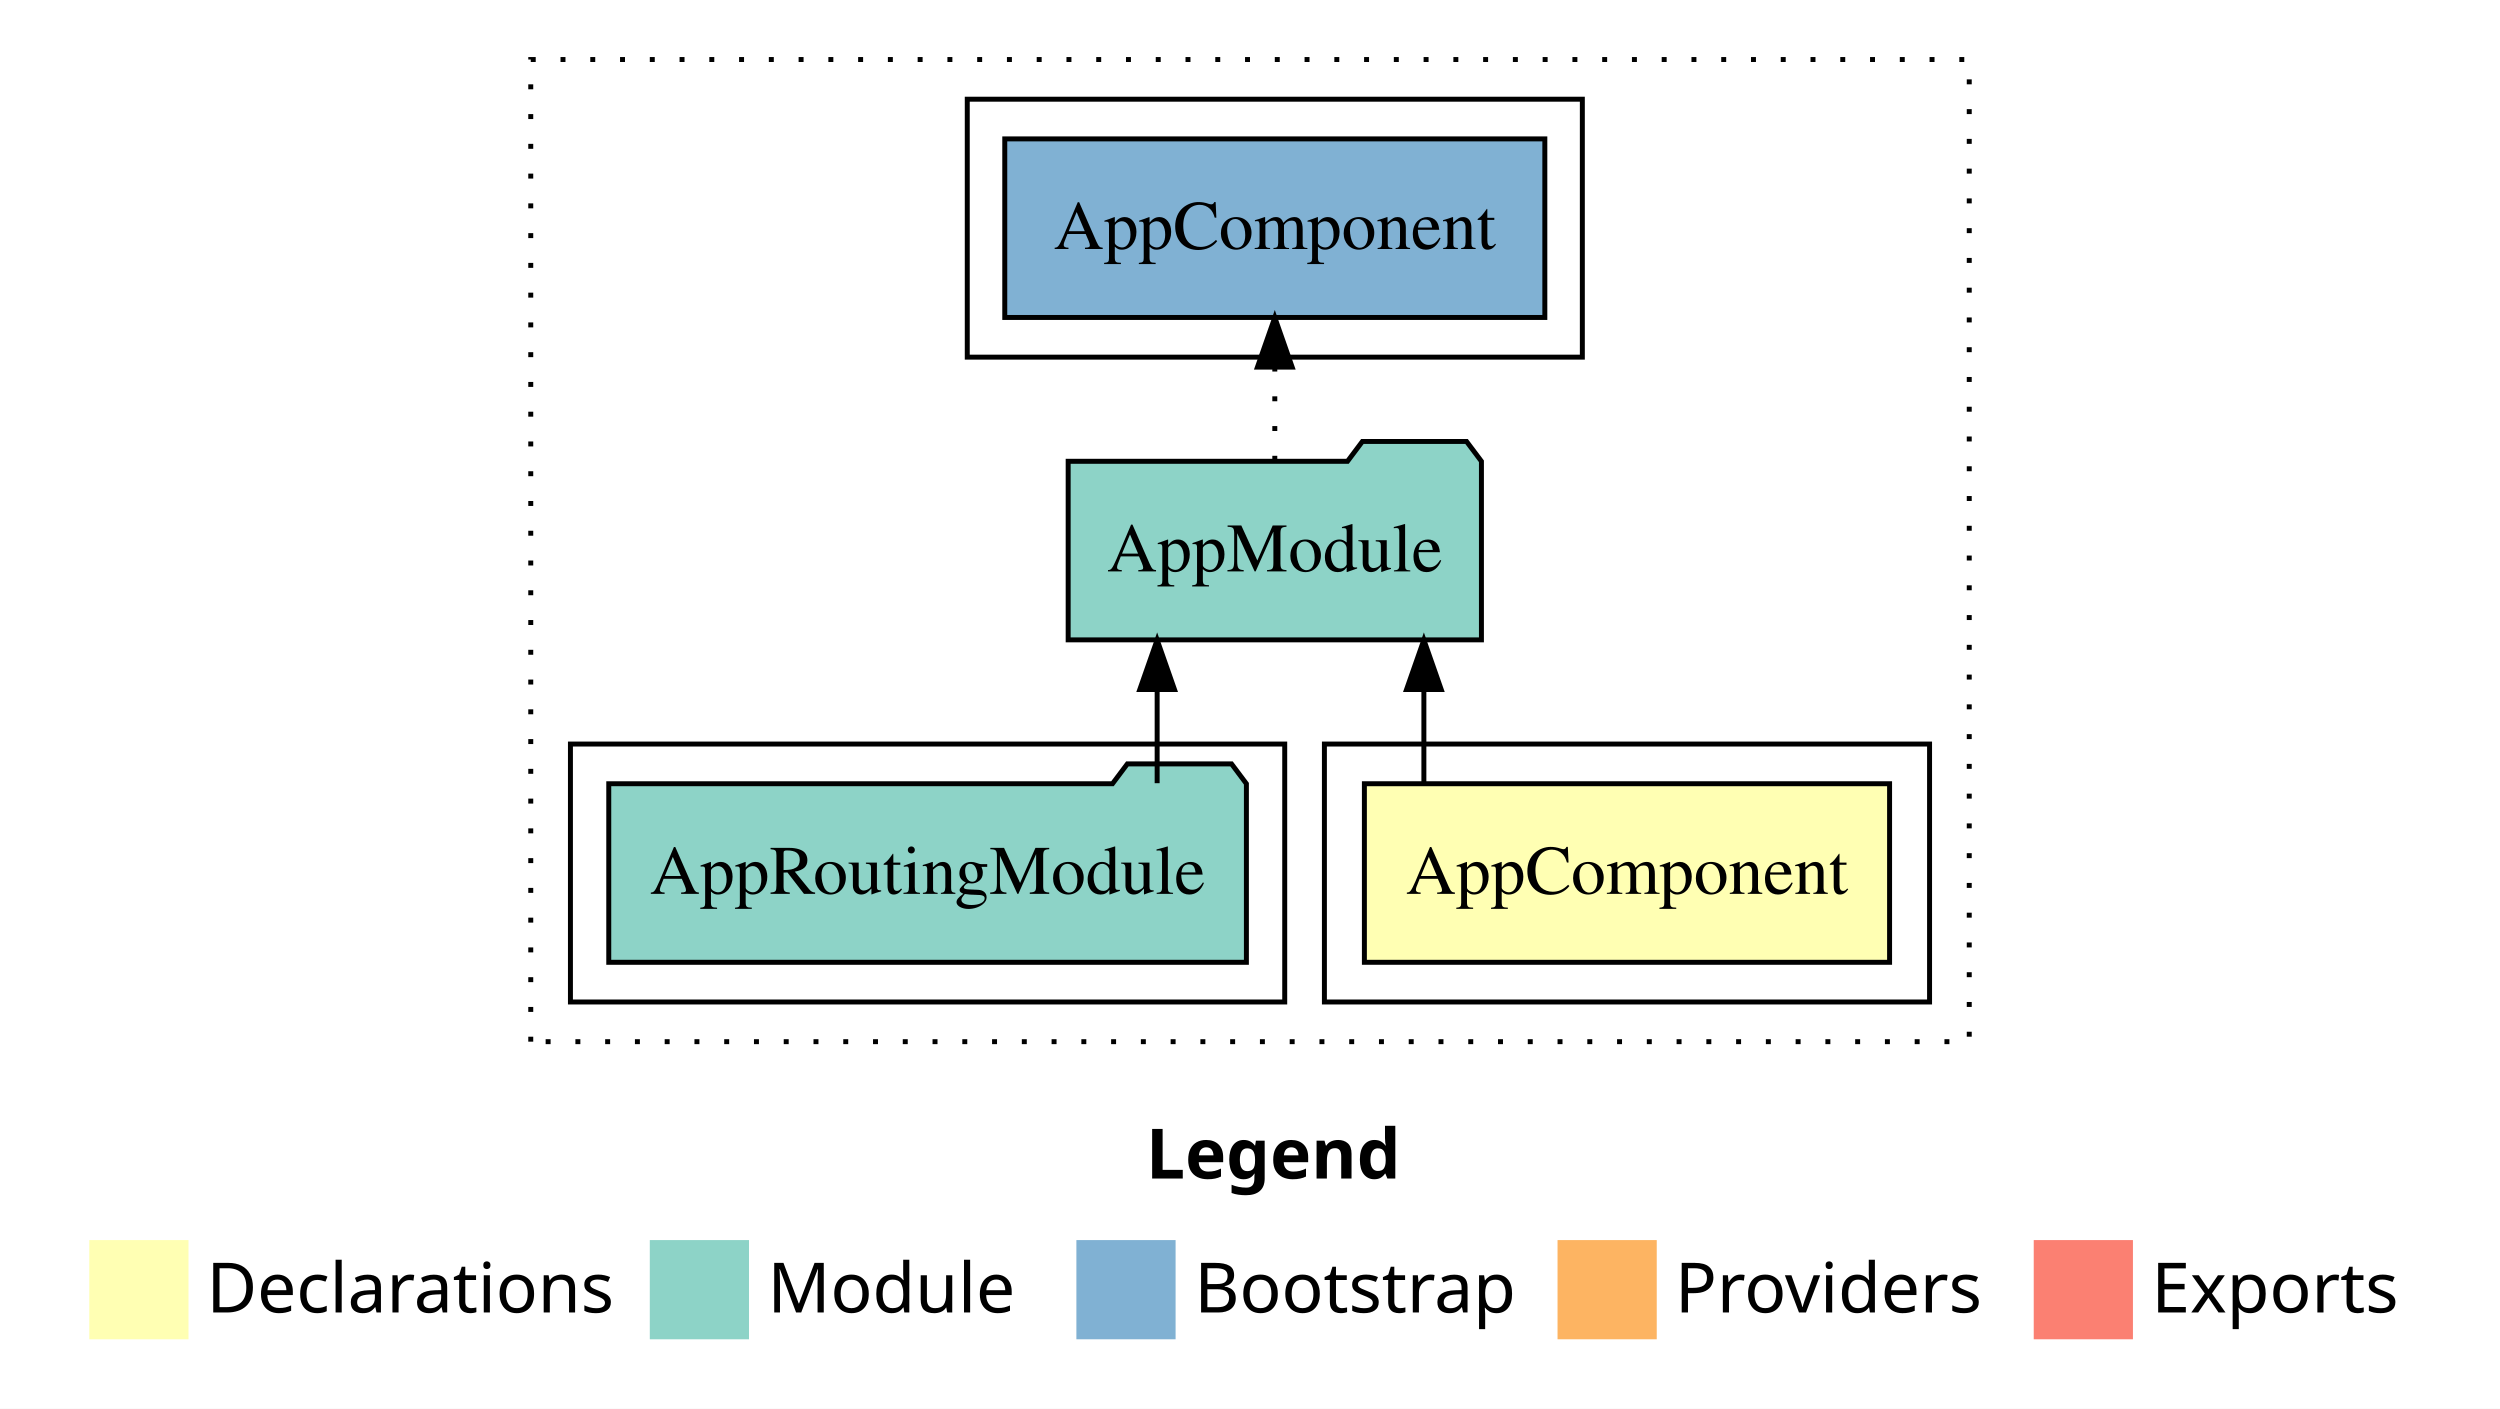
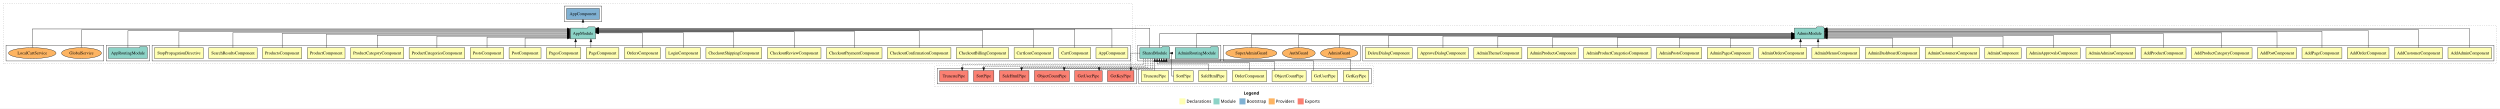
- <svg xmlns="http://www.w3.org/2000/svg" width="504pt" height="284pt" viewBox="0.00 0.00 504.00 284.00">
-   <g id="graph0" class="graph" transform="scale(1 1) rotate(0) translate(4 280)">
-     <polygon fill="#ffffff" stroke="transparent" points="-4,4 -4,-280 500,-280 500,4 -4,4" />
-     <text text-anchor="start" x="227.009" y="-42.4" font-family="sans-serif" font-weight="bold" font-size="14.00" fill="#000000">Legend</text>
-     <polygon fill="#ffffb3" stroke="transparent" points="14,-10 14,-30 34,-30 34,-10 14,-10" />
-     <text text-anchor="start" x="37.629" y="-15.4" font-family="sans-serif" font-size="14.00" fill="#000000">  Declarations</text>
-     <polygon fill="#8dd3c7" stroke="transparent" points="127,-10 127,-30 147,-30 147,-10 127,-10" />
-     <text text-anchor="start" x="150.725" y="-15.4" font-family="sans-serif" font-size="14.00" fill="#000000">  Module</text>
-     <polygon fill="#80b1d3" stroke="transparent" points="213,-10 213,-30 233,-30 233,-10 213,-10" />
-     <text text-anchor="start" x="236.781" y="-15.4" font-family="sans-serif" font-size="14.00" fill="#000000">  Bootstrap</text>
-     <polygon fill="#fdb462" stroke="transparent" points="310,-10 310,-30 330,-30 330,-10 310,-10" />
-     <text text-anchor="start" x="333.673" y="-15.4" font-family="sans-serif" font-size="14.00" fill="#000000">  Providers</text>
-     <polygon fill="#fb8072" stroke="transparent" points="406,-10 406,-30 426,-30 426,-10 406,-10" />
-     <text text-anchor="start" x="429.726" y="-15.4" font-family="sans-serif" font-size="14.00" fill="#000000">  Exports</text>
+ <svg xmlns="http://www.w3.org/2000/svg" width="8285pt" height="360pt" viewBox="0.00 0.00 8285.00 360.00">
+   <g id="graph0" class="graph" transform="scale(1 1) rotate(0) translate(4 356)">
+     <polygon fill="#ffffff" stroke="transparent" points="-4,4 -4,-356 8281,-356 8281,4 -4,4" />
+     <text text-anchor="start" x="4117.509" y="-42.4" font-family="sans-serif" font-weight="bold" font-size="14.00" fill="#000000">Legend</text>
+     <polygon fill="#ffffb3" stroke="transparent" points="3904.5,-10 3904.5,-30 3924.5,-30 3924.5,-10 3904.5,-10" />
+     <text text-anchor="start" x="3928.129" y="-15.4" font-family="sans-serif" font-size="14.00" fill="#000000">  Declarations</text>
+     <polygon fill="#8dd3c7" stroke="transparent" points="4017.5,-10 4017.5,-30 4037.5,-30 4037.5,-10 4017.5,-10" />
+     <text text-anchor="start" x="4041.225" y="-15.4" font-family="sans-serif" font-size="14.00" fill="#000000">  Module</text>
+     <polygon fill="#80b1d3" stroke="transparent" points="4103.5,-10 4103.5,-30 4123.5,-30 4123.5,-10 4103.5,-10" />
+     <text text-anchor="start" x="4127.281" y="-15.4" font-family="sans-serif" font-size="14.00" fill="#000000">  Bootstrap</text>
+     <polygon fill="#fdb462" stroke="transparent" points="4200.5,-10 4200.5,-30 4220.5,-30 4220.5,-10 4200.5,-10" />
+     <text text-anchor="start" x="4224.173" y="-15.4" font-family="sans-serif" font-size="14.00" fill="#000000">  Providers</text>
+     <polygon fill="#fb8072" stroke="transparent" points="4296.5,-10 4296.5,-30 4316.5,-30 4316.5,-10 4296.5,-10" />
+     <text text-anchor="start" x="4320.226" y="-15.4" font-family="sans-serif" font-size="14.00" fill="#000000">  Exports</text>
    <g id="clust1" class="cluster">
-       <polygon fill="none" stroke="#000000" stroke-dasharray="1,5" points="103,-70 103,-268 393,-268 393,-70 103,-70" />
+       <polygon fill="none" stroke="#000000" stroke-dasharray="1,5" points="3758,-146 3758,-271 8269,-271 8269,-146 3758,-146" />
    </g>
    <g id="clust2" class="cluster">
-       <polygon fill="none" stroke="#000000" points="263,-78 263,-130 385,-130 385,-78 263,-78" />
-     </g>
-     <g id="clust4" class="cluster">
-       <polygon fill="none" stroke="#000000" points="111,-78 111,-130 255,-130 255,-78 111,-78" />
-     </g>
-     <g id="clust6" class="cluster">
-       <polygon fill="none" stroke="#000000" points="191,-208 191,-260 315,-260 315,-208 191,-208" />
+       <polygon fill="none" stroke="#000000" points="4512,-154 4512,-206 8261,-206 8261,-154 4512,-154" />
+     </g>
+     <g id="clust24" class="cluster">
+       <polygon fill="none" stroke="#000000" points="3766,-154 3766,-206 4042,-206 4042,-154 3766,-154" />
+     </g>
+     <g id="clust27" class="cluster">
+       <polygon fill="none" stroke="#000000" points="4050,-154 4050,-206 4504,-206 4504,-154 4050,-154" />
+     </g>
+     <g id="clust34" class="cluster">
+       <polygon fill="none" stroke="#000000" stroke-dasharray="1,5" points="8,-146 8,-344 3750,-344 3750,-146 8,-146" />
+     </g>
+     <g id="clust35" class="cluster">
+       <polygon fill="none" stroke="#000000" points="500,-154 500,-206 3742,-206 3742,-154 500,-154" />
+     </g>
+     <g id="clust56" class="cluster">
+       <polygon fill="none" stroke="#000000" points="348,-154 348,-206 492,-206 492,-154 348,-154" />
+     </g>
+     <g id="clust58" class="cluster">
+       <polygon fill="none" stroke="#000000" points="1866,-284 1866,-336 1990,-336 1990,-284 1866,-284" />
+     </g>
+     <g id="clust59" class="cluster">
+       <polygon fill="none" stroke="#000000" points="16,-154 16,-206 340,-206 340,-154 16,-154" />
+     </g>
+     <g id="clust72" class="cluster">
+       <polygon fill="none" stroke="#000000" stroke-dasharray="1,5" points="3094,-70 3094,-138 4548,-138 4548,-70 3094,-70" />
+     </g>
+     <g id="clust73" class="cluster">
+       <polygon fill="none" stroke="#000000" points="3770,-78 3770,-130 4540,-130 4540,-78 3770,-78" />
+     </g>
+     <g id="clust82" class="cluster">
+       <polygon fill="none" stroke="#000000" points="3102,-78 3102,-130 3762,-130 3762,-78 3102,-78" />
    </g>
    <g id="node1" class="node">
-       <polygon fill="#ffffb3" stroke="#000000" points="376.94,-122 271.06,-122 271.06,-86 376.94,-86 376.94,-122" />
-       <text text-anchor="middle" x="324" y="-99.8" font-family="Times,serif" font-size="14.00" fill="#000000">AppComponent</text>
+       <polygon fill="#ffffb3" stroke="#000000" points="8253.327,-198 8108.673,-198 8108.673,-162 8253.327,-162 8253.327,-198" />
+       <text text-anchor="middle" x="8181" y="-175.8" font-family="Times,serif" font-size="14.00" fill="#000000">AddAdminComponent</text>
+     </g>
+     <g id="node22" class="node">
+       <polygon fill="#8dd3c7" stroke="#000000" points="6041.439,-263 6038.439,-267 6017.439,-267 6014.439,-263 5942.561,-263 5942.561,-227 6041.439,-227 6041.439,-263" />
+       <text text-anchor="middle" x="5992" y="-240.8" font-family="Times,serif" font-size="14.00" fill="#000000">AdminModule</text>
+     </g>
+     <g id="edge1" class="edge">
+       <path fill="none" stroke="#000000" d="M8181,-198.38C8181,-222.279 8181,-261 8181,-261 8181,-261 6051.31,-261 6051.31,-261" />
+       <polygon fill="#000000" stroke="#000000" points="6051.31,-257.5 6041.31,-261 6051.31,-264.5 6051.31,-257.5" />
    </g>
    <g id="node2" class="node">
-       <polygon fill="#8dd3c7" stroke="#000000" points="294.657,-187 291.657,-191 270.657,-191 267.657,-187 211.343,-187 211.343,-151 294.657,-151 294.657,-187" />
-       <text text-anchor="middle" x="253" y="-164.8" font-family="Times,serif" font-size="14.00" fill="#000000">AppModule</text>
-     </g>
-     <g id="edge1" class="edge">
-       <path fill="none" stroke="#000000" d="M283.054,-122.106C283.054,-122.106 283.054,-140.991 283.054,-140.991" />
-       <polygon fill="#000000" stroke="#000000" points="279.554,-140.991 283.054,-150.991 286.554,-140.991 279.554,-140.991" />
+       <polygon fill="#ffffb3" stroke="#000000" points="8090.877,-198 7931.123,-198 7931.123,-162 8090.877,-162 8090.877,-198" />
+       <text text-anchor="middle" x="8011" y="-175.8" font-family="Times,serif" font-size="14.00" fill="#000000">AddCustomerComponent</text>
+     </g>
+     <g id="edge2" class="edge">
+       <path fill="none" stroke="#000000" d="M8011,-198.091C8011,-221.133 8011,-258 8011,-258 8011,-258 6051.407,-258 6051.407,-258" />
+       <polygon fill="#000000" stroke="#000000" points="6051.407,-254.5 6041.407,-258 6051.407,-261.5 6051.407,-254.5" />
+     </g>
+     <g id="node3" class="node">
+       <polygon fill="#ffffb3" stroke="#000000" points="7913.081,-198 7774.919,-198 7774.919,-162 7913.081,-162 7913.081,-198" />
+       <text text-anchor="middle" x="7844" y="-175.8" font-family="Times,serif" font-size="14.00" fill="#000000">AddOrderComponent</text>
+     </g>
+     <g id="edge3" class="edge">
+       <path fill="none" stroke="#000000" d="M7844,-198.155C7844,-220.352 7844,-255 7844,-255 7844,-255 6051.537,-255 6051.537,-255" />
+       <polygon fill="#000000" stroke="#000000" points="6051.537,-251.5 6041.537,-255 6051.537,-258.5 6051.537,-251.5" />
    </g>
    <g id="node4" class="node">
-       <polygon fill="#80b1d3" stroke="#000000" points="307.439,-252 198.561,-252 198.561,-216 307.439,-216 307.439,-252" />
-       <text text-anchor="middle" x="253" y="-229.8" font-family="Times,serif" font-size="14.00" fill="#000000">AppComponent </text>
-     </g>
-     <g id="edge3" class="edge">
-       <path fill="none" stroke="#000000" stroke-dasharray="1,5" d="M253,-187.106C253,-187.106 253,-205.991 253,-205.991" />
-       <polygon fill="#000000" stroke="#000000" points="249.5,-205.991 253,-215.991 256.5,-205.991 249.5,-205.991" />
-     </g>
-     <g id="node3" class="node">
-       <polygon fill="#8dd3c7" stroke="#000000" points="247.274,-122 244.274,-126 223.274,-126 220.274,-122 118.726,-122 118.726,-86 247.274,-86 247.274,-122" />
-       <text text-anchor="middle" x="183" y="-99.8" font-family="Times,serif" font-size="14.00" fill="#000000">AppRoutingModule</text>
-     </g>
-     <g id="edge2" class="edge">
-       <path fill="none" stroke="#000000" d="M229.28,-122.106C229.28,-122.106 229.28,-140.991 229.28,-140.991" />
-       <polygon fill="#000000" stroke="#000000" points="225.78,-140.991 229.28,-150.991 232.78,-140.991 225.78,-140.991" />
+       <polygon fill="#ffffb3" stroke="#000000" points="7757.151,-198 7624.849,-198 7624.849,-162 7757.151,-162 7757.151,-198" />
+       <text text-anchor="middle" x="7691" y="-175.8" font-family="Times,serif" font-size="14.00" fill="#000000">AddPageComponent</text>
+     </g>
+     <g id="edge4" class="edge">
+       <path fill="none" stroke="#000000" d="M7691,-198.169C7691,-219.498 7691,-252 7691,-252 7691,-252 6051.471,-252 6051.471,-252" />
+       <polygon fill="#000000" stroke="#000000" points="6051.471,-248.5 6041.471,-252 6051.471,-255.5 6051.471,-248.5" />
+     </g>
+     <g id="node5" class="node">
+       <polygon fill="#ffffb3" stroke="#000000" points="7606.558,-198 7477.442,-198 7477.442,-162 7606.558,-162 7606.558,-198" />
+       <text text-anchor="middle" x="7542" y="-175.8" font-family="Times,serif" font-size="14.00" fill="#000000">AddPostComponent</text>
+     </g>
+     <g id="edge5" class="edge">
+       <path fill="none" stroke="#000000" d="M7542,-198.027C7542,-218.767 7542,-250 7542,-250 7542,-250 6051.381,-250 6051.381,-250" />
+       <polygon fill="#000000" stroke="#000000" points="6051.381,-246.5 6041.381,-250 6051.381,-253.5 6051.381,-246.5" />
+     </g>
+     <g id="node6" class="node">
+       <polygon fill="#ffffb3" stroke="#000000" points="7459.305,-198 7258.695,-198 7258.695,-162 7459.305,-162 7459.305,-198" />
+       <text text-anchor="middle" x="7359" y="-175.8" font-family="Times,serif" font-size="14.00" fill="#000000">AddProductCategoryComponent</text>
+     </g>
+     <g id="edge6" class="edge">
+       <path fill="none" stroke="#000000" d="M7359,-198.308C7359,-218.145 7359,-247 7359,-247 7359,-247 6051.46,-247 6051.46,-247" />
+       <polygon fill="#000000" stroke="#000000" points="6051.46,-243.5 6041.46,-247 6051.46,-250.5 6051.46,-243.5" />
+     </g>
+     <g id="node7" class="node">
+       <polygon fill="#ffffb3" stroke="#000000" points="7240.487,-198 7091.513,-198 7091.513,-162 7240.487,-162 7240.487,-198" />
+       <text text-anchor="middle" x="7166" y="-175.8" font-family="Times,serif" font-size="14.00" fill="#000000">AddProductComponent</text>
+     </g>
+     <g id="edge7" class="edge">
+       <path fill="none" stroke="#000000" d="M7166,-198.169C7166,-217.09 7166,-244 7166,-244 7166,-244 6051.322,-244 6051.322,-244" />
+       <polygon fill="#000000" stroke="#000000" points="6051.323,-240.5 6041.322,-244 6051.322,-247.5 6051.323,-240.5" />
+     </g>
+     <g id="node8" class="node">
+       <polygon fill="#ffffb3" stroke="#000000" points="7073.053,-198 6908.947,-198 6908.947,-162 7073.053,-162 7073.053,-198" />
+       <text text-anchor="middle" x="6991" y="-175.8" font-family="Times,serif" font-size="14.00" fill="#000000">AdminAdminsComponent</text>
+     </g>
+     <g id="edge8" class="edge">
+       <path fill="none" stroke="#000000" d="M6991,-198.302C6991,-216.27 6991,-241 6991,-241 6991,-241 6051.541,-241 6051.541,-241" />
+       <polygon fill="#000000" stroke="#000000" points="6051.541,-237.5 6041.541,-241 6051.541,-244.5 6051.541,-237.5" />
+     </g>
+     <g id="node9" class="node">
+       <polygon fill="#ffffb3" stroke="#000000" points="6890.038,-198 6711.962,-198 6711.962,-162 6890.038,-162 6890.038,-198" />
+       <text text-anchor="middle" x="6801" y="-175.8" font-family="Times,serif" font-size="14.00" fill="#000000">AdminApprovalsComponent</text>
+     </g>
+     <g id="edge9" class="edge">
+       <path fill="none" stroke="#000000" d="M6801,-198.023C6801,-215.373 6801,-239 6801,-239 6801,-239 6051.389,-239 6051.389,-239" />
+       <polygon fill="#000000" stroke="#000000" points="6051.389,-235.5 6041.389,-239 6051.389,-242.5 6051.389,-235.5" />
+     </g>
+     <g id="node10" class="node">
+       <polygon fill="#ffffb3" stroke="#000000" points="6694.22,-198 6573.78,-198 6573.78,-162 6694.22,-162 6694.22,-198" />
+       <text text-anchor="middle" x="6634" y="-175.8" font-family="Times,serif" font-size="14.00" fill="#000000">AdminComponent</text>
+     </g>
+     <g id="edge10" class="edge">
+       <path fill="none" stroke="#000000" d="M6634,-198.027C6634,-214.398 6634,-236 6634,-236 6634,-236 6051.311,-236 6051.311,-236" />
+       <polygon fill="#000000" stroke="#000000" points="6051.311,-232.5 6041.311,-236 6051.311,-239.5 6051.311,-232.5" />
+     </g>
+     <g id="node11" class="node">
+       <polygon fill="#ffffb3" stroke="#000000" points="6556.102,-198 6375.898,-198 6375.898,-162 6556.102,-162 6556.102,-198" />
+       <text text-anchor="middle" x="6466" y="-175.8" font-family="Times,serif" font-size="14.00" fill="#000000">AdminCustomersComponent</text>
+     </g>
+     <g id="edge11" class="edge">
+       <path fill="none" stroke="#000000" d="M6466,-198.24C6466,-213.571 6466,-233 6466,-233 6466,-233 6051.385,-233 6051.385,-233" />
+       <polygon fill="#000000" stroke="#000000" points="6051.385,-229.5 6041.385,-233 6051.385,-236.5 6051.385,-229.5" />
+     </g>
+     <g id="node12" class="node">
+       <polygon fill="#ffffb3" stroke="#000000" points="6358.361,-198 6177.639,-198 6177.639,-162 6358.361,-162 6358.361,-198" />
+       <text text-anchor="middle" x="6268" y="-175.8" font-family="Times,serif" font-size="14.00" fill="#000000">AdminDashboardComponent</text>
+     </g>
+     <g id="edge12" class="edge">
+       <path fill="none" stroke="#000000" d="M6268,-198.051C6268,-212.373 6268,-230 6268,-230 6268,-230 6051.343,-230 6051.343,-230" />
+       <polygon fill="#000000" stroke="#000000" points="6051.343,-226.5 6041.343,-230 6051.343,-233.5 6051.343,-226.5" />
+     </g>
+     <g id="node13" class="node">
+       <polygon fill="#ffffb3" stroke="#000000" points="6159.324,-198 6000.676,-198 6000.676,-162 6159.324,-162 6159.324,-198" />
+       <text text-anchor="middle" x="6080" y="-175.8" font-family="Times,serif" font-size="14.00" fill="#000000">AdminMenusComponent</text>
+     </g>
+     <g id="edge13" class="edge">
+       <path fill="none" stroke="#000000" d="M6021.028,-198.106C6021.028,-198.106 6021.028,-216.991 6021.028,-216.991" />
+       <polygon fill="#000000" stroke="#000000" points="6017.529,-216.991 6021.028,-226.991 6024.529,-216.991 6017.529,-216.991" />
+     </g>
+     <g id="node14" class="node">
+       <polygon fill="#ffffb3" stroke="#000000" points="5983.307,-198 5824.693,-198 5824.693,-162 5983.307,-162 5983.307,-198" />
+       <text text-anchor="middle" x="5904" y="-175.8" font-family="Times,serif" font-size="14.00" fill="#000000">AdminOrdersComponent</text>
+     </g>
+     <g id="edge14" class="edge">
+       <path fill="none" stroke="#000000" d="M5962.967,-198.106C5962.967,-198.106 5962.967,-216.991 5962.967,-216.991" />
+       <polygon fill="#000000" stroke="#000000" points="5959.467,-216.991 5962.967,-226.991 5966.467,-216.991 5959.467,-216.991" />
+     </g>
+     <g id="node15" class="node">
+       <polygon fill="#ffffb3" stroke="#000000" points="5806.377,-198 5653.623,-198 5653.623,-162 5806.377,-162 5806.377,-198" />
+       <text text-anchor="middle" x="5730" y="-175.8" font-family="Times,serif" font-size="14.00" fill="#000000">AdminPagesComponent</text>
+     </g>
+     <g id="edge15" class="edge">
+       <path fill="none" stroke="#000000" d="M5730,-198.246C5730,-212.177 5730,-229 5730,-229 5730,-229 5932.72,-229 5932.72,-229" />
+       <polygon fill="#000000" stroke="#000000" points="5932.72,-232.5 5942.72,-229 5932.72,-225.5 5932.72,-232.5" />
+     </g>
+     <g id="node16" class="node">
+       <polygon fill="#ffffb3" stroke="#000000" points="5635.783,-198 5486.217,-198 5486.217,-162 5635.783,-162 5635.783,-198" />
+       <text text-anchor="middle" x="5561" y="-175.8" font-family="Times,serif" font-size="14.00" fill="#000000">AdminPostsComponent</text>
+     </g>
+     <g id="edge16" class="edge">
+       <path fill="none" stroke="#000000" d="M5561,-198.051C5561,-212.373 5561,-230 5561,-230 5561,-230 5932.559,-230 5932.559,-230" />
+       <polygon fill="#000000" stroke="#000000" points="5932.559,-233.5 5942.559,-230 5932.559,-226.5 5932.559,-233.5" />
+     </g>
+     <g id="node17" class="node">
+       <polygon fill="#ffffb3" stroke="#000000" points="5467.636,-198 5244.364,-198 5244.364,-162 5467.636,-162 5467.636,-198" />
+       <text text-anchor="middle" x="5356" y="-175.8" font-family="Times,serif" font-size="14.00" fill="#000000">AdminProductCategoriesComponent</text>
+     </g>
+     <g id="edge17" class="edge">
+       <path fill="none" stroke="#000000" d="M5356,-198.187C5356,-213.182 5356,-232 5356,-232 5356,-232 5932.623,-232 5932.623,-232" />
+       <polygon fill="#000000" stroke="#000000" points="5932.623,-235.5 5942.623,-232 5932.623,-228.5 5932.623,-235.5" />
+     </g>
+     <g id="node18" class="node">
+       <polygon fill="#ffffb3" stroke="#000000" points="5226.713,-198 5057.287,-198 5057.287,-162 5226.713,-162 5226.713,-198" />
+       <text text-anchor="middle" x="5142" y="-175.8" font-family="Times,serif" font-size="14.00" fill="#000000">AdminProductsComponent</text>
+     </g>
+     <g id="edge18" class="edge">
+       <path fill="none" stroke="#000000" d="M5142,-198.24C5142,-213.571 5142,-233 5142,-233 5142,-233 5932.626,-233 5932.626,-233" />
+       <polygon fill="#000000" stroke="#000000" points="5932.626,-236.5 5942.626,-233 5932.626,-229.5 5932.626,-236.5" />
+     </g>
+     <g id="node19" class="node">
+       <polygon fill="#ffffb3" stroke="#000000" points="5039.593,-198 4880.407,-198 4880.407,-162 5039.593,-162 5039.593,-198" />
+       <text text-anchor="middle" x="4960" y="-175.8" font-family="Times,serif" font-size="14.00" fill="#000000">AdminThemeComponent</text>
+     </g>
+     <g id="edge19" class="edge">
+       <path fill="none" stroke="#000000" d="M4960,-198.009C4960,-214.049 4960,-235 4960,-235 4960,-235 5932.572,-235 5932.572,-235" />
+       <polygon fill="#000000" stroke="#000000" points="5932.572,-238.5 5942.572,-235 5932.572,-231.5 5932.572,-238.5" />
+     </g>
+     <g id="node20" class="node">
+       <polygon fill="#ffffb3" stroke="#000000" points="4862.417,-198 4693.583,-198 4693.583,-162 4862.417,-162 4862.417,-198" />
+       <text text-anchor="middle" x="4778" y="-175.8" font-family="Times,serif" font-size="14.00" fill="#000000">ApproveDialogComponent</text>
+     </g>
+     <g id="edge20" class="edge">
+       <path fill="none" stroke="#000000" d="M4778,-198.027C4778,-214.398 4778,-236 4778,-236 4778,-236 5932.527,-236 5932.527,-236" />
+       <polygon fill="#000000" stroke="#000000" points="5932.527,-239.5 5942.527,-236 5932.527,-232.5 5932.527,-239.5" />
+     </g>
+     <g id="node21" class="node">
+       <polygon fill="#ffffb3" stroke="#000000" points="4675.966,-198 4520.034,-198 4520.034,-162 4675.966,-162 4675.966,-198" />
+       <text text-anchor="middle" x="4598" y="-175.8" font-family="Times,serif" font-size="14.00" fill="#000000">DeleteDialogComponent</text>
+     </g>
+     <g id="edge21" class="edge">
+       <path fill="none" stroke="#000000" d="M4598,-198.034C4598,-215.06 4598,-238 4598,-238 4598,-238 5932.387,-238 5932.387,-238" />
+       <polygon fill="#000000" stroke="#000000" points="5932.387,-241.5 5942.387,-238 5932.387,-234.5 5932.387,-241.5" />
+     </g>
+     <g id="node23" class="node">
+       <polygon fill="#8dd3c7" stroke="#000000" points="4033.556,-198 4030.556,-202 4009.556,-202 4006.556,-198 3890.444,-198 3890.444,-162 4033.556,-162 4033.556,-198" />
+       <text text-anchor="middle" x="3962" y="-175.8" font-family="Times,serif" font-size="14.00" fill="#000000">AdminRoutingModule</text>
+     </g>
+     <g id="edge22" class="edge">
+       <path fill="none" stroke="#000000" d="M3962,-198.169C3962,-217.09 3962,-244 3962,-244 3962,-244 5932.575,-244 5932.575,-244" />
+       <polygon fill="#000000" stroke="#000000" points="5932.575,-247.5 5942.575,-244 5932.575,-240.5 5932.575,-247.5" />
+     </g>
+     <g id="node24" class="node">
+       <polygon fill="#8dd3c7" stroke="#000000" points="3872.423,-198 3869.423,-202 3848.423,-202 3845.423,-198 3773.577,-198 3773.577,-162 3872.423,-162 3872.423,-198" />
+       <text text-anchor="middle" x="3823" y="-175.8" font-family="Times,serif" font-size="14.00" fill="#000000">SharedModule</text>
+     </g>
+     <g id="edge23" class="edge">
+       <path fill="none" stroke="#000000" d="M3839.404,-198.106C3839.404,-217.339 3839.404,-245 3839.404,-245 3839.404,-245 5932.737,-245 5932.737,-245" />
+       <polygon fill="#000000" stroke="#000000" points="5932.737,-248.5 5942.737,-245 5932.737,-241.5 5932.737,-248.5" />
+     </g>
+     <g id="node48" class="node">
+       <polygon fill="#8dd3c7" stroke="#000000" points="1969.657,-263 1966.657,-267 1945.657,-267 1942.657,-263 1886.343,-263 1886.343,-227 1969.657,-227 1969.657,-263" />
+       <text text-anchor="middle" x="1928" y="-240.8" font-family="Times,serif" font-size="14.00" fill="#000000">AppModule</text>
+     </g>
+     <g id="edge48" class="edge">
+       <path fill="none" stroke="#000000" d="M3806.596,-198.198C3806.596,-222.356 3806.596,-262 3806.596,-262 3806.596,-262 1979.871,-262 1979.871,-262" />
+       <polygon fill="#000000" stroke="#000000" points="1979.871,-258.5 1969.871,-262 1979.871,-265.5 1979.871,-258.5" />
+     </g>
+     <g id="node60" class="node">
+       <polygon fill="#fb8072" stroke="#000000" points="3753.921,-122 3666.079,-122 3666.079,-86 3753.921,-86 3753.921,-122" />
+       <text text-anchor="middle" x="3710" y="-99.8" font-family="Times,serif" font-size="14.00" fill="#000000">GetKeyPipe </text>
+     </g>
+     <g id="edge59" class="edge">
+       <path fill="none" stroke="#000000" stroke-dasharray="5,2" d="M3773.767,-180C3757.669,-180 3743.84,-180 3743.84,-180 3743.84,-180 3743.84,-132.011 3743.84,-132.011" />
+       <polygon fill="#000000" stroke="#000000" points="3747.34,-132.011 3743.84,-122.011 3740.34,-132.011 3747.34,-132.011" />
+     </g>
+     <g id="node61" class="node">
+       <polygon fill="#fb8072" stroke="#000000" points="3648.526,-122 3557.474,-122 3557.474,-86 3648.526,-86 3648.526,-122" />
+       <text text-anchor="middle" x="3603" y="-99.8" font-family="Times,serif" font-size="14.00" fill="#000000">GetUserPipe </text>
+     </g>
+     <g id="edge60" class="edge">
+       <path fill="none" stroke="#000000" stroke-dasharray="5,2" d="M3815.447,-161.718C3815.447,-146.052 3815.447,-126 3815.447,-126 3815.447,-126 3638.397,-126 3638.397,-126 3638.397,-126 3638.397,-125.617 3638.397,-125.617" />
+       <polygon fill="#000000" stroke="#000000" points="3641.897,-132.168 3638.397,-122.168 3634.897,-132.168 3641.897,-132.168" />
+     </g>
+     <g id="node62" class="node">
+       <polygon fill="#fb8072" stroke="#000000" points="3539.932,-122 3424.068,-122 3424.068,-86 3539.932,-86 3539.932,-122" />
+       <text text-anchor="middle" x="3482" y="-99.8" font-family="Times,serif" font-size="14.00" fill="#000000">ObjectCountPipe </text>
+     </g>
+     <g id="edge61" class="edge">
+       <path fill="none" stroke="#000000" stroke-dasharray="5,2" d="M3807.894,-161.949C3807.894,-147.627 3807.894,-130 3807.894,-130 3807.894,-130 3522.624,-130 3522.624,-130 3522.624,-130 3522.624,-129.206 3522.624,-129.206" />
+       <polygon fill="#000000" stroke="#000000" points="3526.124,-132.058 3522.624,-122.058 3519.124,-132.058 3526.124,-132.058" />
+     </g>
+     <g id="node63" class="node">
+       <polygon fill="#fb8072" stroke="#000000" points="3406.039,-122 3307.961,-122 3307.961,-86 3406.039,-86 3406.039,-122" />
+       <text text-anchor="middle" x="3357" y="-99.8" font-family="Times,serif" font-size="14.00" fill="#000000">SafeHtmlPipe </text>
+     </g>
+     <g id="edge62" class="edge">
+       <path fill="none" stroke="#000000" stroke-dasharray="5,2" d="M3800.341,-161.963C3800.341,-148.709 3800.341,-133 3800.341,-133 3800.341,-133 3381.432,-133 3381.432,-133 3381.432,-133 3381.432,-131.92 3381.432,-131.92" />
+       <polygon fill="#000000" stroke="#000000" points="3384.932,-132.201 3381.432,-122.201 3377.932,-132.202 3384.932,-132.201" />
+     </g>
+     <g id="node64" class="node">
+       <polygon fill="#fb8072" stroke="#000000" points="3289.722,-122 3222.278,-122 3222.278,-86 3289.722,-86 3289.722,-122" />
+       <text text-anchor="middle" x="3256" y="-99.8" font-family="Times,serif" font-size="14.00" fill="#000000">SortPipe </text>
+     </g>
+     <g id="edge63" class="edge">
+       <path fill="none" stroke="#000000" stroke-dasharray="5,2" d="M3792.788,-161.515C3792.788,-149.86 3792.788,-137 3792.788,-137 3792.788,-137 3256,-137 3256,-137 3256,-137 3256,-132.045 3256,-132.045" />
+       <polygon fill="#000000" stroke="#000000" points="3259.5,-132.045 3256,-122.045 3252.5,-132.045 3259.5,-132.045" />
+     </g>
+     <g id="node65" class="node">
+       <polygon fill="#fb8072" stroke="#000000" points="3204.135,-122 3109.865,-122 3109.865,-86 3204.135,-86 3204.135,-122" />
+       <text text-anchor="middle" x="3157" y="-99.8" font-family="Times,serif" font-size="14.00" fill="#000000">TruncatePipe </text>
+     </g>
+     <g id="edge64" class="edge">
+       <path fill="none" stroke="#000000" stroke-dasharray="5,2" d="M3785.235,-161.87C3785.235,-151.685 3785.235,-141 3785.235,-141 3785.235,-141 3184.562,-141 3184.562,-141 3184.562,-141 3184.562,-132.066 3184.562,-132.066" />
+       <polygon fill="#000000" stroke="#000000" points="3188.062,-132.066 3184.562,-122.066 3181.062,-132.066 3188.062,-132.066" />
+     </g>
+     <g id="node25" class="node">
+       <ellipse fill="#fdb462" stroke="#000000" cx="4434" cy="-180" rx="61.981" ry="18" />
+       <text text-anchor="middle" x="4434" y="-175.8" font-family="Times,serif" font-size="14.00" fill="#000000">AdminGuard</text>
+     </g>
+     <g id="edge24" class="edge">
+       <path fill="none" stroke="#000000" d="M4434,-198.023C4434,-215.373 4434,-239 4434,-239 4434,-239 5932.364,-239 5932.364,-239" />
+       <polygon fill="#000000" stroke="#000000" points="5932.364,-242.5 5942.364,-239 5932.364,-235.5 5932.364,-242.5" />
+     </g>
+     <g id="node26" class="node">
+       <ellipse fill="#fdb462" stroke="#000000" cx="4300" cy="-180" rx="54.457" ry="18" />
+       <text text-anchor="middle" x="4300" y="-175.8" font-family="Times,serif" font-size="14.00" fill="#000000">AuthGuard</text>
+     </g>
+     <g id="edge25" class="edge">
+       <path fill="none" stroke="#000000" d="M4300,-198.302C4300,-216.27 4300,-241 4300,-241 4300,-241 5932.733,-241 5932.733,-241" />
+       <polygon fill="#000000" stroke="#000000" points="5932.733,-244.5 5942.733,-241 5932.733,-237.5 5932.733,-244.5" />
+     </g>
+     <g id="node27" class="node">
+       <ellipse fill="#fdb462" stroke="#000000" cx="4143" cy="-180" rx="84.534" ry="18" />
+       <text text-anchor="middle" x="4143" y="-175.8" font-family="Times,serif" font-size="14.00" fill="#000000">SuperAdminGuard</text>
+     </g>
+     <g id="edge26" class="edge">
+       <path fill="none" stroke="#000000" d="M4143,-198.267C4143,-216.555 4143,-242 4143,-242 4143,-242 5932.544,-242 5932.544,-242" />
+       <polygon fill="#000000" stroke="#000000" points="5932.544,-245.5 5942.544,-242 5932.544,-238.5 5932.544,-245.5" />
+     </g>
+     <g id="node28" class="node">
+       <polygon fill="#ffffb3" stroke="#000000" points="3733.94,-198 3628.06,-198 3628.06,-162 3733.94,-162 3733.94,-198" />
+       <text text-anchor="middle" x="3681" y="-175.8" font-family="Times,serif" font-size="14.00" fill="#000000">AppComponent</text>
+     </g>
+     <g id="edge27" class="edge">
+       <path fill="none" stroke="#000000" d="M3681,-198.153C3681,-221.757 3681,-260 3681,-260 3681,-260 1980.033,-260 1980.033,-260" />
+       <polygon fill="#000000" stroke="#000000" points="1980.033,-256.5 1970.033,-260 1980.033,-263.5 1980.033,-256.5" />
+     </g>
+     <g id="node29" class="node">
+       <polygon fill="#ffffb3" stroke="#000000" points="3610.936,-198 3505.064,-198 3505.064,-162 3610.936,-162 3610.936,-198" />
+       <text text-anchor="middle" x="3558" y="-175.8" font-family="Times,serif" font-size="14.00" fill="#000000">CartComponent</text>
+     </g>
+     <g id="edge28" class="edge">
+       <path fill="none" stroke="#000000" d="M3558,-198.323C3558,-221.66 3558,-259 3558,-259 3558,-259 1979.93,-259 1979.93,-259" />
+       <polygon fill="#000000" stroke="#000000" points="1979.93,-255.5 1969.93,-259 1979.93,-262.5 1979.93,-255.5" />
+     </g>
+     <g id="node30" class="node">
+       <polygon fill="#ffffb3" stroke="#000000" points="3487.31,-198 3356.69,-198 3356.69,-162 3487.31,-162 3487.31,-198" />
+       <text text-anchor="middle" x="3422" y="-175.8" font-family="Times,serif" font-size="14.00" fill="#000000">CartIconComponent</text>
+     </g>
+     <g id="edge29" class="edge">
+       <path fill="none" stroke="#000000" d="M3422,-198.248C3422,-221.018 3422,-257 3422,-257 3422,-257 1979.911,-257 1979.911,-257" />
+       <polygon fill="#000000" stroke="#000000" points="1979.911,-253.5 1969.911,-257 1979.911,-260.5 1979.911,-253.5" />
+     </g>
+     <g id="node31" class="node">
+       <polygon fill="#ffffb3" stroke="#000000" points="3338.888,-198 3165.112,-198 3165.112,-162 3338.888,-162 3338.888,-198" />
+       <text text-anchor="middle" x="3252" y="-175.8" font-family="Times,serif" font-size="14.00" fill="#000000">CheckoutBillingComponent</text>
+     </g>
+     <g id="edge30" class="edge">
+       <path fill="none" stroke="#000000" d="M3252,-198.011C3252,-220.485 3252,-256 3252,-256 3252,-256 1979.811,-256 1979.811,-256" />
+       <polygon fill="#000000" stroke="#000000" points="1979.812,-252.5 1969.811,-256 1979.811,-259.5 1979.812,-252.5" />
+     </g>
+     <g id="node32" class="node">
+       <polygon fill="#ffffb3" stroke="#000000" points="3147.424,-198 2936.576,-198 2936.576,-162 3147.424,-162 3147.424,-198" />
+       <text text-anchor="middle" x="3042" y="-175.8" font-family="Times,serif" font-size="14.00" fill="#000000">CheckoutConfirmationComponent</text>
+     </g>
+     <g id="edge31" class="edge">
+       <path fill="none" stroke="#000000" d="M3042,-198.292C3042,-220.206 3042,-254 3042,-254 3042,-254 1979.973,-254 1979.973,-254" />
+       <polygon fill="#000000" stroke="#000000" points="1979.973,-250.5 1969.973,-254 1979.973,-257.5 1979.973,-250.5" />
+     </g>
+     <g id="node33" class="node">
+       <polygon fill="#ffffb3" stroke="#000000" points="2918.982,-198 2735.018,-198 2735.018,-162 2918.982,-162 2918.982,-198" />
+       <text text-anchor="middle" x="2827" y="-175.8" font-family="Times,serif" font-size="14.00" fill="#000000">CheckoutPaymentComponent</text>
+     </g>
+     <g id="edge32" class="edge">
+       <path fill="none" stroke="#000000" d="M2827,-198.045C2827,-219.662 2827,-253 2827,-253 2827,-253 1979.856,-253 1979.856,-253" />
+       <polygon fill="#000000" stroke="#000000" points="1979.856,-249.5 1969.856,-253 1979.856,-256.5 1979.856,-249.5" />
+     </g>
+     <g id="node34" class="node">
+       <polygon fill="#ffffb3" stroke="#000000" points="2716.752,-198 2539.248,-198 2539.248,-162 2716.752,-162 2716.752,-198" />
+       <text text-anchor="middle" x="2628" y="-175.8" font-family="Times,serif" font-size="14.00" fill="#000000">CheckoutReviewComponent</text>
+     </g>
+     <g id="edge33" class="edge">
+       <path fill="none" stroke="#000000" d="M2628,-198.284C2628,-219.321 2628,-251 2628,-251 2628,-251 1979.692,-251 1979.692,-251" />
+       <polygon fill="#000000" stroke="#000000" points="1979.692,-247.5 1969.692,-251 1979.692,-254.5 1979.692,-247.5" />
+     </g>
+     <g id="node35" class="node">
+       <polygon fill="#ffffb3" stroke="#000000" points="2520.553,-198 2335.447,-198 2335.447,-162 2520.553,-162 2520.553,-198" />
+       <text text-anchor="middle" x="2428" y="-175.8" font-family="Times,serif" font-size="14.00" fill="#000000">CheckoutShippingComponent</text>
+     </g>
+     <g id="edge34" class="edge">
+       <path fill="none" stroke="#000000" d="M2428,-198.027C2428,-218.767 2428,-250 2428,-250 2428,-250 1979.77,-250 1979.77,-250" />
+       <polygon fill="#000000" stroke="#000000" points="1979.77,-246.5 1969.77,-250 1979.77,-253.5 1979.77,-246.5" />
+     </g>
+     <g id="node36" class="node">
+       <polygon fill="#ffffb3" stroke="#000000" points="2317.276,-198 2202.724,-198 2202.724,-162 2317.276,-162 2317.276,-198" />
+       <text text-anchor="middle" x="2260" y="-175.8" font-family="Times,serif" font-size="14.00" fill="#000000">LoginComponent</text>
+     </g>
+     <g id="edge35" class="edge">
+       <path fill="none" stroke="#000000" d="M2260,-198.223C2260,-218.365 2260,-248 2260,-248 2260,-248 1979.712,-248 1979.712,-248" />
+       <polygon fill="#000000" stroke="#000000" points="1979.712,-244.5 1969.712,-248 1979.712,-251.5 1979.712,-244.5" />
+     </g>
+     <g id="node37" class="node">
+       <polygon fill="#ffffb3" stroke="#000000" points="2184.92,-198 2065.08,-198 2065.08,-162 2184.92,-162 2184.92,-198" />
+       <text text-anchor="middle" x="2125" y="-175.8" font-family="Times,serif" font-size="14.00" fill="#000000">OrdersComponent</text>
+     </g>
+     <g id="edge36" class="edge">
+       <path fill="none" stroke="#000000" d="M2125,-198.308C2125,-218.145 2125,-247 2125,-247 2125,-247 1979.779,-247 1979.779,-247" />
+       <polygon fill="#000000" stroke="#000000" points="1979.779,-243.5 1969.779,-247 1979.779,-250.5 1979.779,-243.5" />
+     </g>
+     <g id="node38" class="node">
+       <polygon fill="#ffffb3" stroke="#000000" points="2047.045,-198 1938.955,-198 1938.955,-162 2047.045,-162 2047.045,-198" />
+       <text text-anchor="middle" x="1993" y="-175.8" font-family="Times,serif" font-size="14.00" fill="#000000">PageComponent</text>
+     </g>
+     <g id="edge37" class="edge">
+       <path fill="none" stroke="#000000" d="M1954.278,-198.106C1954.278,-198.106 1954.278,-216.991 1954.278,-216.991" />
+       <polygon fill="#000000" stroke="#000000" points="1950.778,-216.991 1954.278,-226.991 1957.778,-216.991 1950.778,-216.991" />
+     </g>
+     <g id="node39" class="node">
+       <polygon fill="#ffffb3" stroke="#000000" points="1920.989,-198 1807.011,-198 1807.011,-162 1920.989,-162 1920.989,-198" />
+       <text text-anchor="middle" x="1864" y="-175.8" font-family="Times,serif" font-size="14.00" fill="#000000">PagesComponent</text>
+     </g>
+     <g id="edge38" class="edge">
+       <path fill="none" stroke="#000000" d="M1903.583,-198.106C1903.583,-198.106 1903.583,-216.991 1903.583,-216.991" />
+       <polygon fill="#000000" stroke="#000000" points="1900.083,-216.991 1903.583,-226.991 1907.083,-216.991 1900.083,-216.991" />
+     </g>
+     <g id="node40" class="node">
+       <polygon fill="#ffffb3" stroke="#000000" points="1788.951,-198 1683.049,-198 1683.049,-162 1788.951,-162 1788.951,-198" />
+       <text text-anchor="middle" x="1736" y="-175.8" font-family="Times,serif" font-size="14.00" fill="#000000">PostComponent</text>
+     </g>
+     <g id="edge39" class="edge">
+       <path fill="none" stroke="#000000" d="M1736,-198.051C1736,-212.373 1736,-230 1736,-230 1736,-230 1876.339,-230 1876.339,-230" />
+       <polygon fill="#000000" stroke="#000000" points="1876.339,-233.5 1886.339,-230 1876.339,-226.5 1876.339,-233.5" />
+     </g>
+     <g id="node41" class="node">
+       <polygon fill="#ffffb3" stroke="#000000" points="1665.395,-198 1554.605,-198 1554.605,-162 1665.395,-162 1665.395,-198" />
+       <text text-anchor="middle" x="1610" y="-175.8" font-family="Times,serif" font-size="14.00" fill="#000000">PostsComponent</text>
+     </g>
+     <g id="edge40" class="edge">
+       <path fill="none" stroke="#000000" d="M1610,-198.24C1610,-213.571 1610,-233 1610,-233 1610,-233 1876.1,-233 1876.1,-233" />
+       <polygon fill="#000000" stroke="#000000" points="1876.1,-236.5 1886.1,-233 1876.1,-229.5 1876.1,-236.5" />
+     </g>
+     <g id="node42" class="node">
+       <polygon fill="#ffffb3" stroke="#000000" points="1536.248,-198 1351.752,-198 1351.752,-162 1536.248,-162 1536.248,-198" />
+       <text text-anchor="middle" x="1444" y="-175.8" font-family="Times,serif" font-size="14.00" fill="#000000">ProductCategoriesComponent</text>
+     </g>
+     <g id="edge41" class="edge">
+       <path fill="none" stroke="#000000" d="M1444,-198.027C1444,-214.398 1444,-236 1444,-236 1444,-236 1876.315,-236 1876.315,-236" />
+       <polygon fill="#000000" stroke="#000000" points="1876.316,-239.5 1886.315,-236 1876.315,-232.5 1876.316,-239.5" />
+     </g>
+     <g id="node43" class="node">
+       <polygon fill="#ffffb3" stroke="#000000" points="1334.198,-198 1157.802,-198 1157.802,-162 1334.198,-162 1334.198,-198" />
+       <text text-anchor="middle" x="1246" y="-175.8" font-family="Times,serif" font-size="14.00" fill="#000000">ProductCategoryComponent</text>
+     </g>
+     <g id="edge42" class="edge">
+       <path fill="none" stroke="#000000" d="M1246,-198.023C1246,-215.373 1246,-239 1246,-239 1246,-239 1876.109,-239 1876.109,-239" />
+       <polygon fill="#000000" stroke="#000000" points="1876.109,-242.5 1886.109,-239 1876.109,-235.5 1876.109,-242.5" />
+     </g>
+     <g id="node44" class="node">
+       <polygon fill="#ffffb3" stroke="#000000" points="1139.381,-198 1014.619,-198 1014.619,-162 1139.381,-162 1139.381,-198" />
+       <text text-anchor="middle" x="1077" y="-175.8" font-family="Times,serif" font-size="14.00" fill="#000000">ProductComponent</text>
+     </g>
+     <g id="edge43" class="edge">
+       <path fill="none" stroke="#000000" d="M1077,-198.267C1077,-216.555 1077,-242 1077,-242 1077,-242 1876.089,-242 1876.089,-242" />
+       <polygon fill="#000000" stroke="#000000" points="1876.089,-245.5 1886.089,-242 1876.089,-238.5 1876.089,-245.5" />
+     </g>
+     <g id="node45" class="node">
+       <polygon fill="#ffffb3" stroke="#000000" points="996.326,-198 865.674,-198 865.674,-162 996.326,-162 996.326,-198" />
+       <text text-anchor="middle" x="931" y="-175.8" font-family="Times,serif" font-size="14.00" fill="#000000">ProductsComponent</text>
+     </g>
+     <g id="edge44" class="edge">
+       <path fill="none" stroke="#000000" d="M931,-198.106C931,-217.339 931,-245 931,-245 931,-245 1876.114,-245 1876.114,-245" />
+       <polygon fill="#000000" stroke="#000000" points="1876.114,-248.5 1886.114,-245 1876.114,-241.5 1876.114,-248.5" />
+     </g>
+     <g id="node46" class="node">
+       <polygon fill="#ffffb3" stroke="#000000" points="848.141,-198 687.859,-198 687.859,-162 848.141,-162 848.141,-198" />
+       <text text-anchor="middle" x="768" y="-175.8" font-family="Times,serif" font-size="14.00" fill="#000000">SearchResultsComponent</text>
+     </g>
+     <g id="edge45" class="edge">
+       <path fill="none" stroke="#000000" d="M768,-198.223C768,-218.365 768,-248 768,-248 768,-248 1876.03,-248 1876.03,-248" />
+       <polygon fill="#000000" stroke="#000000" points="1876.03,-251.5 1886.03,-248 1876.03,-244.5 1876.03,-251.5" />
+     </g>
+     <g id="node47" class="node">
+       <polygon fill="#ffffb3" stroke="#000000" points="669.91,-198 508.09,-198 508.09,-162 669.91,-162 669.91,-198" />
+       <text text-anchor="middle" x="589" y="-175.8" font-family="Times,serif" font-size="14.00" fill="#000000">StopPropagationDirective</text>
+     </g>
+     <g id="edge46" class="edge">
+       <path fill="none" stroke="#000000" d="M589,-198.284C589,-219.321 589,-251 589,-251 589,-251 1876.087,-251 1876.087,-251" />
+       <polygon fill="#000000" stroke="#000000" points="1876.087,-254.5 1886.087,-251 1876.087,-247.5 1876.087,-254.5" />
+     </g>
+     <g id="node50" class="node">
+       <polygon fill="#80b1d3" stroke="#000000" points="1982.439,-328 1873.561,-328 1873.561,-292 1982.439,-292 1982.439,-328" />
+       <text text-anchor="middle" x="1928" y="-305.8" font-family="Times,serif" font-size="14.00" fill="#000000">AppComponent </text>
+     </g>
+     <g id="edge49" class="edge">
+       <path fill="none" stroke="#000000" stroke-dasharray="1,5" d="M1928,-263.106C1928,-263.106 1928,-281.991 1928,-281.991" />
+       <polygon fill="#000000" stroke="#000000" points="1924.5,-281.991 1928,-291.991 1931.5,-281.991 1924.5,-281.991" />
+     </g>
+     <g id="node49" class="node">
+       <polygon fill="#8dd3c7" stroke="#000000" points="484.274,-198 481.274,-202 460.274,-202 457.274,-198 355.726,-198 355.726,-162 484.274,-162 484.274,-198" />
+       <text text-anchor="middle" x="420" y="-175.8" font-family="Times,serif" font-size="14.00" fill="#000000">AppRoutingModule</text>
+     </g>
+     <g id="edge47" class="edge">
+       <path fill="none" stroke="#000000" d="M420,-198.292C420,-220.206 420,-254 420,-254 420,-254 1876.093,-254 1876.093,-254" />
+       <polygon fill="#000000" stroke="#000000" points="1876.094,-257.5 1886.093,-254 1876.093,-250.5 1876.094,-257.5" />
+     </g>
+     <g id="node51" class="node">
+       <ellipse fill="#fdb462" stroke="#000000" cx="266" cy="-180" rx="66.049" ry="18" />
+       <text text-anchor="middle" x="266" y="-175.8" font-family="Times,serif" font-size="14.00" fill="#000000">GlobalService</text>
+     </g>
+     <g id="edge50" class="edge">
+       <path fill="none" stroke="#000000" d="M266,-198.248C266,-221.018 266,-257 266,-257 266,-257 1876.085,-257 1876.085,-257" />
+       <polygon fill="#000000" stroke="#000000" points="1876.085,-260.5 1886.085,-257 1876.085,-253.5 1876.085,-260.5" />
+     </g>
+     <g id="node52" class="node">
+       <ellipse fill="#fdb462" stroke="#000000" cx="103" cy="-180" rx="78.705" ry="18" />
+       <text text-anchor="middle" x="103" y="-175.8" font-family="Times,serif" font-size="14.00" fill="#000000">LocalCartService</text>
+     </g>
+     <g id="edge51" class="edge">
+       <path fill="none" stroke="#000000" d="M103,-198.153C103,-221.757 103,-260 103,-260 103,-260 1876.015,-260 1876.015,-260" />
+       <polygon fill="#000000" stroke="#000000" points="1876.015,-263.5 1886.015,-260 1876.015,-256.5 1876.015,-263.5" />
+     </g>
+     <g id="node53" class="node">
+       <polygon fill="#ffffb3" stroke="#000000" points="4532.422,-122 4447.578,-122 4447.578,-86 4532.422,-86 4532.422,-122" />
+       <text text-anchor="middle" x="4490" y="-99.8" font-family="Times,serif" font-size="14.00" fill="#000000">GetKeyPipe</text>
+     </g>
+     <g id="edge52" class="edge">
+       <path fill="none" stroke="#000000" d="M4471.89,-122.009C4471.89,-138.049 4471.89,-159 4471.89,-159 4471.89,-159 3860.765,-159 3860.765,-159 3860.765,-159 3860.765,-159.292 3860.765,-159.292" />
+       <polygon fill="#000000" stroke="#000000" points="3857.265,-151.92 3860.765,-161.92 3864.265,-151.92 3857.265,-151.92" />
+     </g>
+     <g id="node54" class="node">
+       <polygon fill="#ffffb3" stroke="#000000" points="4429.527,-122 4342.473,-122 4342.473,-86 4429.527,-86 4429.527,-122" />
+       <text text-anchor="middle" x="4386" y="-99.8" font-family="Times,serif" font-size="14.00" fill="#000000">GetUserPipe</text>
+     </g>
+     <g id="edge53" class="edge">
+       <path fill="none" stroke="#000000" d="M4348.358,-122.124C4348.358,-136.783 4348.358,-155 4348.358,-155 4348.358,-155 3853.212,-155 3853.212,-155 3853.212,-155 3853.212,-155.683 3853.212,-155.683" />
+       <polygon fill="#000000" stroke="#000000" points="3849.712,-151.831 3853.212,-161.831 3856.712,-151.831 3849.712,-151.831" />
+     </g>
+     <g id="node55" class="node">
+       <polygon fill="#ffffb3" stroke="#000000" points="4324.433,-122 4211.567,-122 4211.567,-86 4324.433,-86 4324.433,-122" />
+       <text text-anchor="middle" x="4268" y="-99.8" font-family="Times,serif" font-size="14.00" fill="#000000">ObjectCountPipe</text>
+     </g>
+     <g id="edge54" class="edge">
+       <path fill="none" stroke="#000000" d="M4219.651,-122.147C4219.651,-135.739 4219.651,-152 4219.651,-152 4219.651,-152 3845.659,-152 3845.659,-152 3845.659,-152 3845.659,-152.979 3845.659,-152.979" />
+       <polygon fill="#000000" stroke="#000000" points="3842.159,-151.793 3845.659,-161.793 3849.159,-151.793 3842.159,-151.793" />
+     </g>
+     <g id="node56" class="node">
+       <polygon fill="#ffffb3" stroke="#000000" points="4193.975,-122 4080.025,-122 4080.025,-86 4193.975,-86 4193.975,-122" />
+       <text text-anchor="middle" x="4137" y="-99.8" font-family="Times,serif" font-size="14.00" fill="#000000">OrderComponent</text>
+     </g>
+     <g id="edge55" class="edge">
+       <path fill="none" stroke="#000000" d="M4137,-122.15C4137,-134.271 4137,-148 4137,-148 4137,-148 3838.106,-148 3838.106,-148 3838.106,-148 3838.106,-151.757 3838.106,-151.757" />
+       <polygon fill="#000000" stroke="#000000" points="3834.606,-151.757 3838.106,-161.757 3841.606,-151.757 3834.606,-151.757" />
+     </g>
+     <g id="node57" class="node">
+       <polygon fill="#ffffb3" stroke="#000000" points="4062.04,-122 3967.96,-122 3967.96,-86 4062.04,-86 4062.04,-122" />
+       <text text-anchor="middle" x="4015" y="-99.8" font-family="Times,serif" font-size="14.00" fill="#000000">SafeHtmlPipe</text>
+     </g>
+     <g id="edge56" class="edge">
+       <path fill="none" stroke="#000000" d="M4000.754,-122.127C4000.754,-132.711 4000.754,-144 4000.754,-144 4000.754,-144 3830.553,-144 3830.553,-144 3830.553,-144 3830.553,-151.578 3830.553,-151.578" />
+       <polygon fill="#000000" stroke="#000000" points="3827.053,-151.578 3830.553,-161.578 3834.053,-151.578 3827.053,-151.578" />
+     </g>
+     <g id="node58" class="node">
+       <polygon fill="#ffffb3" stroke="#000000" points="3950.222,-122 3885.778,-122 3885.778,-86 3950.222,-86 3950.222,-122" />
+       <text text-anchor="middle" x="3918" y="-99.8" font-family="Times,serif" font-size="14.00" fill="#000000">SortPipe</text>
+     </g>
+     <g id="edge57" class="edge">
+       <path fill="none" stroke="#000000" d="M3885.835,-104C3881.798,-104 3879.05,-104 3879.05,-104 3879.05,-104 3879.05,-180 3879.05,-180 3879.05,-180 3878.407,-180 3878.407,-180" />
+       <polygon fill="#000000" stroke="#000000" points="3882.62,-176.5 3872.62,-180 3882.62,-183.5 3882.62,-176.5" />
+     </g>
+     <g id="node59" class="node">
+       <polygon fill="#ffffb3" stroke="#000000" points="3868.136,-122 3777.864,-122 3777.864,-86 3868.136,-86 3868.136,-122" />
+       <text text-anchor="middle" x="3823" y="-99.8" font-family="Times,serif" font-size="14.00" fill="#000000">TruncatePipe</text>
+     </g>
+     <g id="edge58" class="edge">
+       <path fill="none" stroke="#000000" d="M3823,-122.011C3823,-122.011 3823,-151.855 3823,-151.855" />
+       <polygon fill="#000000" stroke="#000000" points="3819.5,-151.855 3823,-161.855 3826.5,-151.855 3819.5,-151.855" />
    </g>
  </g>
</svg>
